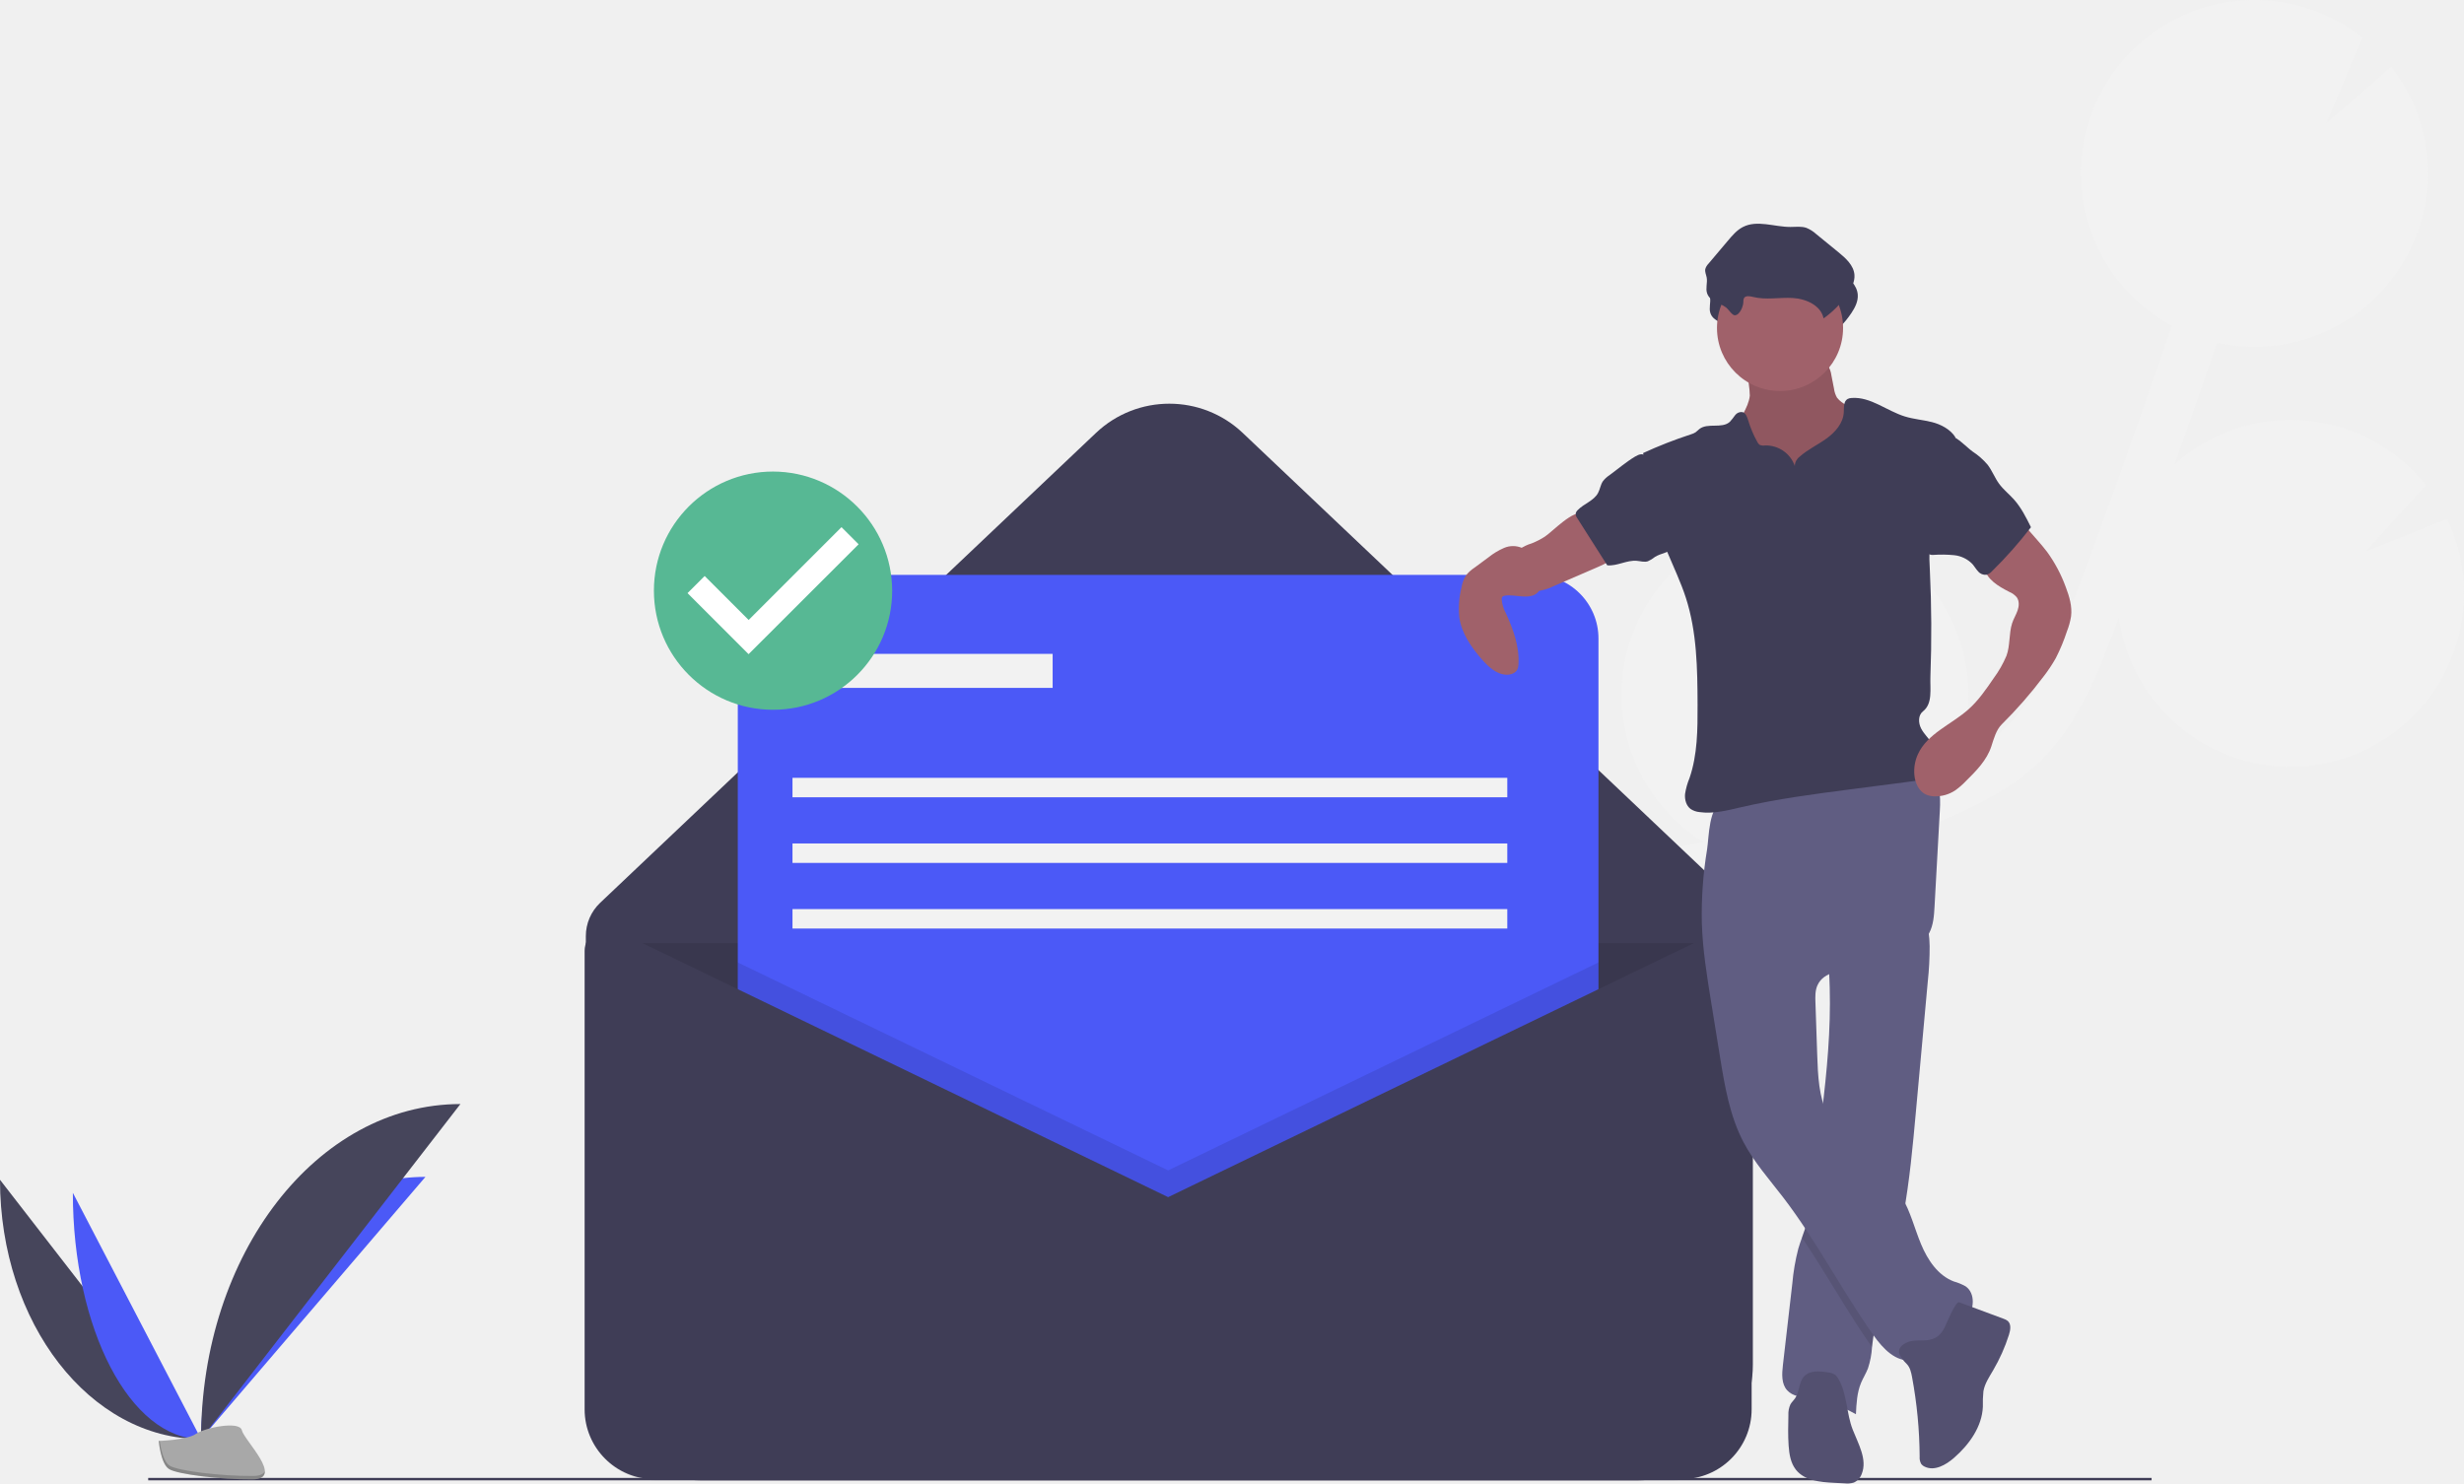
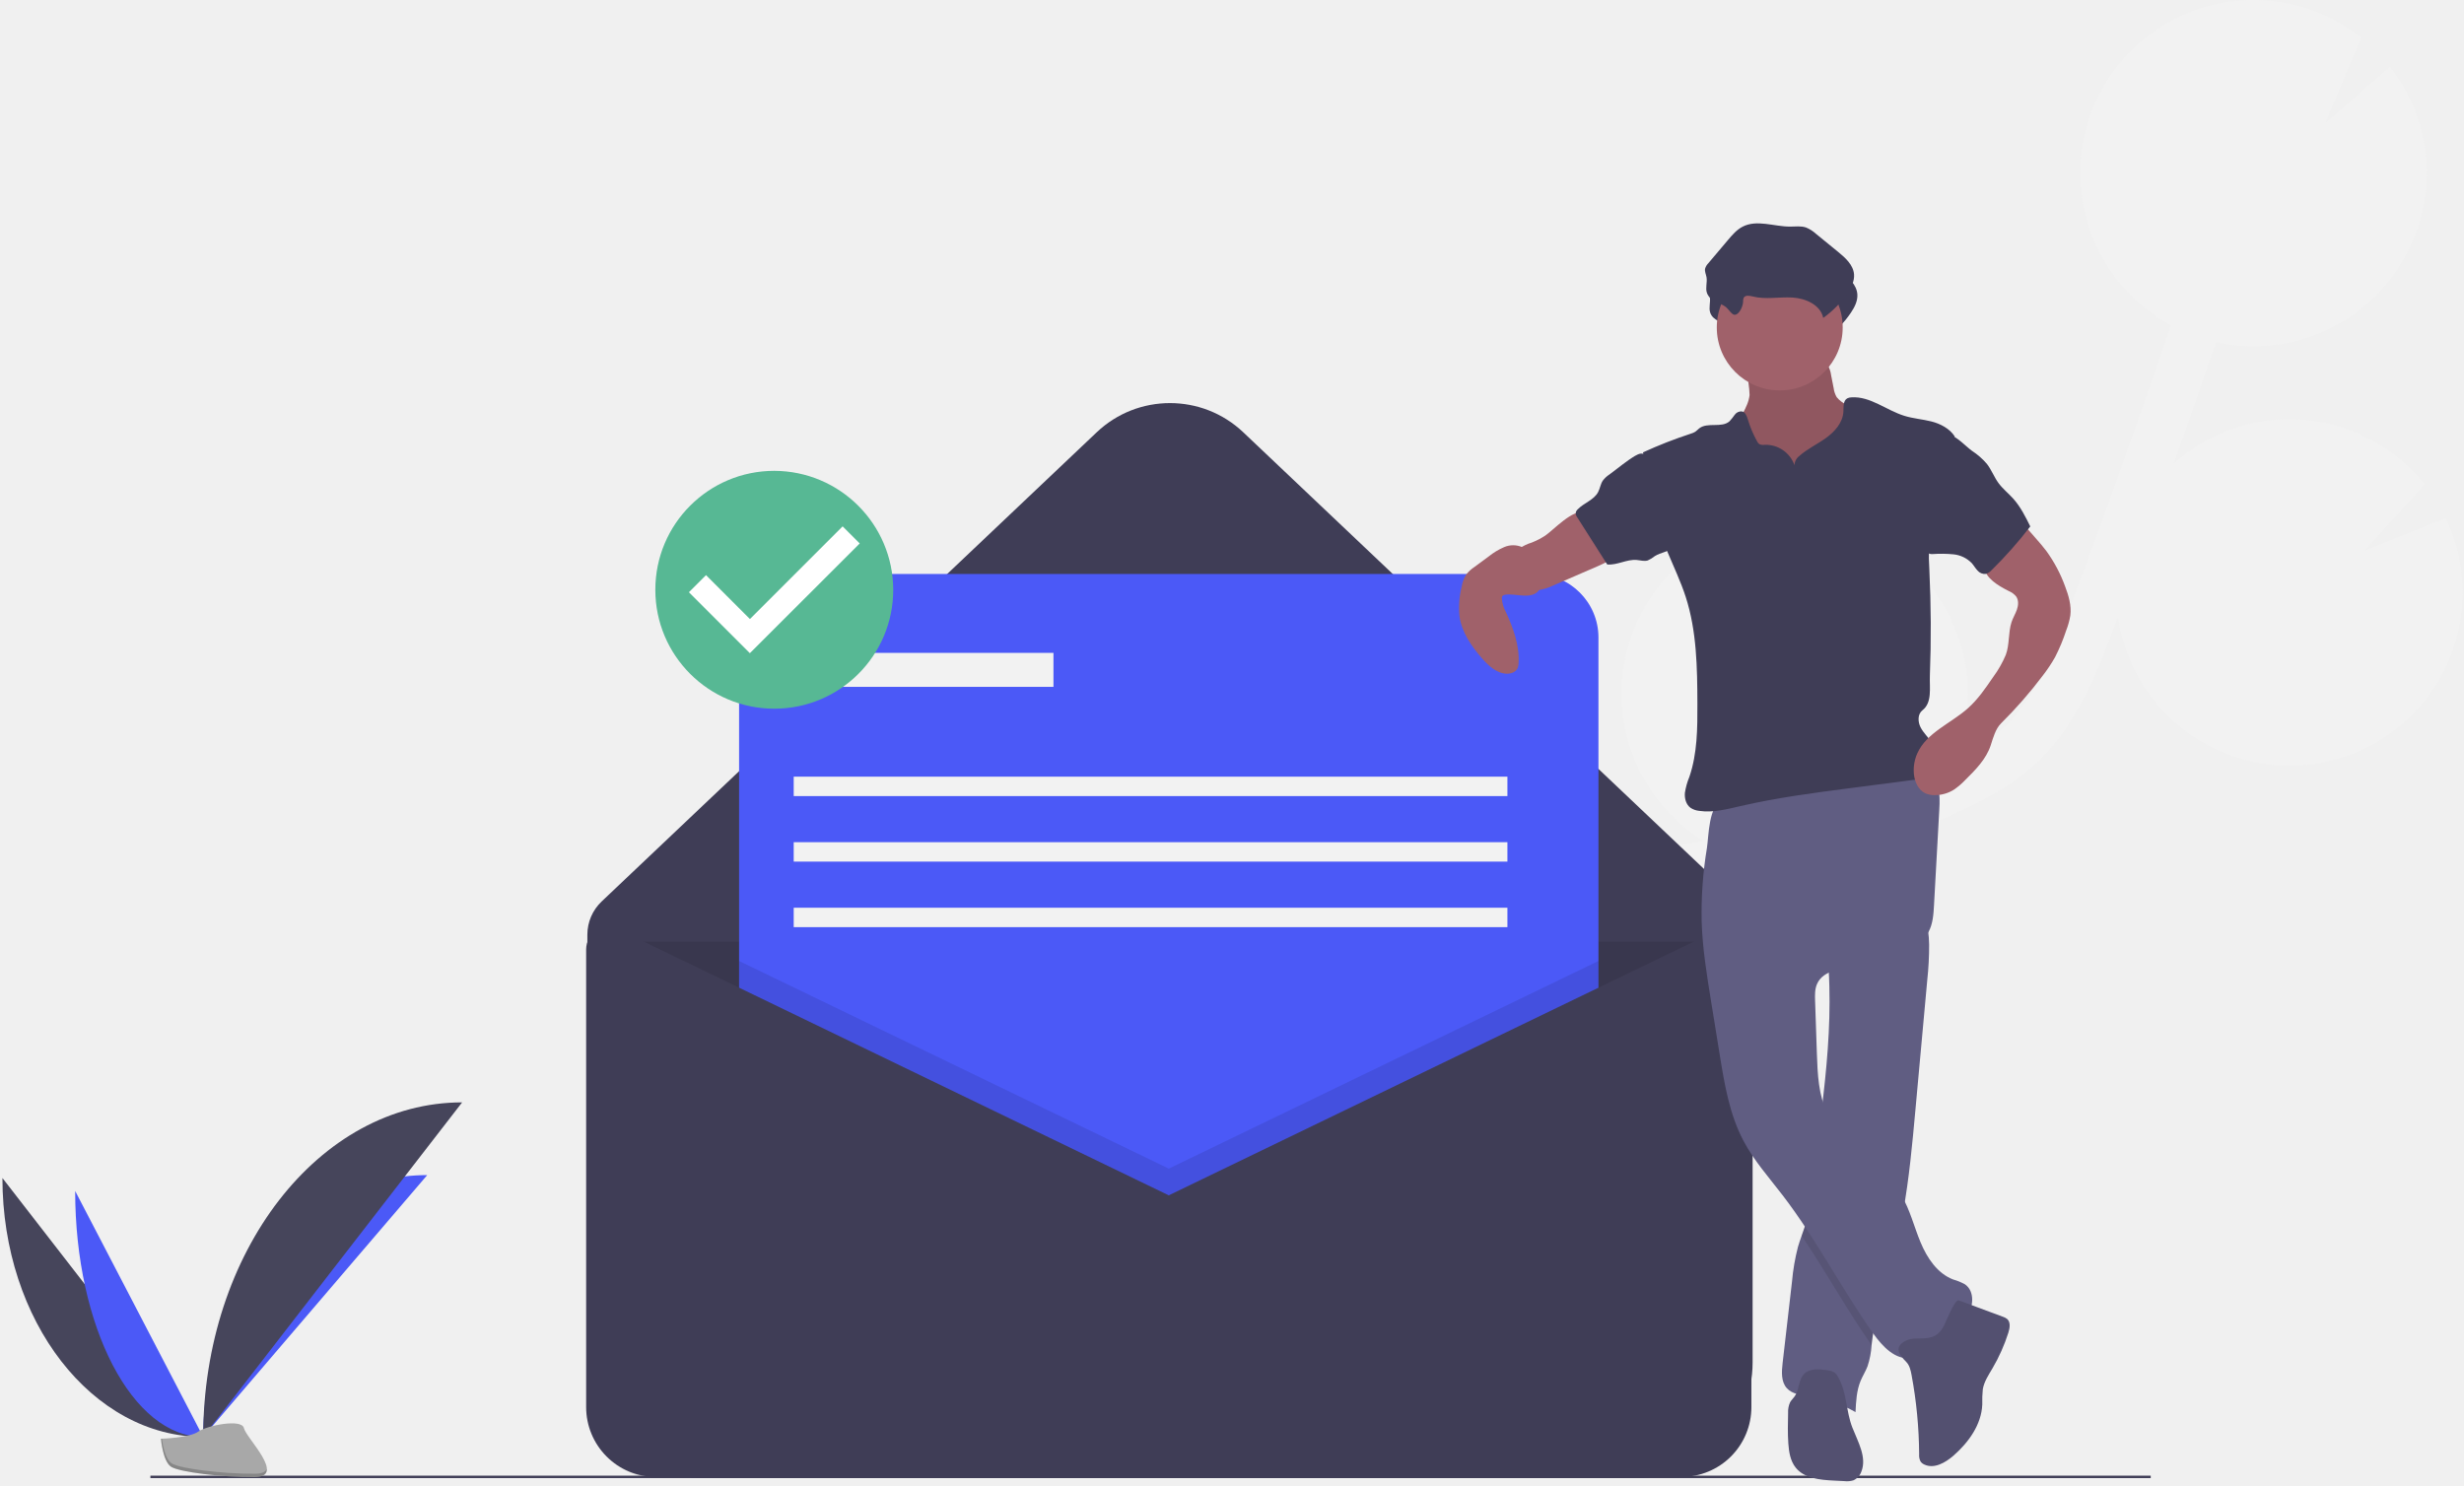
- <svg xmlns="http://www.w3.org/2000/svg" id="aaafdec0-95c8-49a3-a8f8-64216c6da511" data-name="Layer 1" width="1013.449" height="610.281" viewBox="0 0 1013.449 610.281">
-   <path d="M782.744,493.253l8.69-1.502c.834-.146,1.661-.324,2.494-.475A71.336,71.336,0,0,1,839.477,359.773l-11.39,27.103,26.986-23.563a1.218,1.218,0,0,1,.184.062,71.34,71.34,0,0,1,43.588,90.991c-.451,1.285-.989,2.512-1.505,3.754,7.618-3.828,14.926-8.284,20.886-13.989,12.066-11.562,18.676-27.517,26.064-47.173,14.636-38.953,28.727-78.469,42.256-118.071a71.308,71.308,0,0,1-33.338-86.355c.725-2.059,1.565-4.042,2.455-5.99.222-.487.447-.972.679-1.452.905-1.867,1.86-3.697,2.908-5.452.171-.288.363-.557.538-.842q1.368-2.221,2.886-4.31c.377-.523.752-1.044,1.142-1.555,1.147-1.5,2.334-2.959,3.587-4.352.418-.466.862-.902,1.292-1.356q1.443-1.523,2.966-2.954c.535-.502,1.064-1.008,1.614-1.492.141-.124.272-.26.414-.383.007.009.013.019.019.028a71.29,71.29,0,0,1,91.213-2.049L1050.1,195.641l26.679-23.283a70.944,70.944,0,0,1,2.637,84.02c.025.009.05.015.075.024-.291.428-.622.82-.922,1.24q-.844,1.184-1.728,2.325c-.758.976-1.545,1.919-2.349,2.85-.607.702-1.205,1.41-1.836,2.086-.924.988-1.892,1.924-2.866,2.854-.569.543-1.113,1.113-1.698,1.636q-2.3,2.055-4.76,3.899c-.575.431-1.182.811-1.769,1.223-1.151.81-2.308,1.608-3.503,2.347-.742.458-1.503.877-2.26,1.308-1.096.624-2.2,1.229-3.326,1.794-.799.4-1.603.781-2.417,1.151-1.157.527-2.328,1.016-3.512,1.482-.794.312-1.585.628-2.39.912-1.329.468-2.677.875-4.033,1.264-.685.197-1.358.422-2.049.598-2.034.519-4.092.961-6.173,1.299-.391.064-.79.088-1.183.145-1.725.251-3.459.454-5.207.577-.751.053-1.507.061-2.262.09-1.413.055-2.827.083-4.249.053-.829-.018-1.658-.06-2.49-.107q-2.077-.118-4.158-.362c-.82-.095-1.638-.189-2.459-.314-1.486-.226-2.971-.52-4.455-.843-.097-.021-.195-.034-.293-.056q-8.565,25.061-17.448,50.016a71.291,71.291,0,0,1,103.374,8.521l-24.664,27.276,33.394-13.331a71.095,71.095,0,0,1,2.854,54.309,69.978,69.978,0,0,1-9.062,17.532,71.312,71.312,0,0,1-128.853-31.287c-.627,1.676-1.234,3.373-1.863,5.048-6.519,17.341-14.63,38.922-30.918,54.525-11.041,10.576-24.625,17.285-37.657,22.958q-12.73,5.54-25.799,10.244a71.497,71.497,0,0,1-31.926,10.175c-13.747,3.819-27.668,7.007-41.718,9.468l-8.761,1.51c-7.874,1.349-15.947,2.737-23.96,4.337,1.154.342,2.309.669,3.457,1.073a71.363,71.363,0,0,1,47.639,69.428l-54.925,16.859,49.701,7.893a71.373,71.373,0,0,1-118.926,21.106q.757,2.535,1.52,5.063c1.009,3.349,2.01,6.678,2.971,9.976,13.078,44.938,7.45,80.288-15.851,99.532l-12.644-15.305c22.678-18.734,15.642-57.336,9.434-78.682-.944-3.238-1.929-6.509-2.92-9.798-8.518-28.298-18.174-60.373-5.668-89.848C684.773,510.029,739.096,500.727,782.744,493.253Z" transform="translate(-93.27537 -144.8593)" fill="#f2f2f2" />
-   <path d="M766.646,753.851H381.813a47.583,47.583,0,0,1-47.583-47.583V529.956a18.851,18.851,0,0,1,5.882-13.681L544.036,322.972a43.889,43.889,0,0,1,60.388,0L798.854,507.276a49.274,49.274,0,0,1,15.376,35.76V706.268A47.583,47.583,0,0,1,766.646,753.851Z" transform="translate(-93.27537 -144.8593)" fill="#3f3d56" />
-   <path d="M240.954,387.992h476a0,0,0,0,1,0,0V580.259a28.732,28.732,0,0,1-28.732,28.732H269.686a28.732,28.732,0,0,1-28.732-28.732V387.992a0,0,0,0,1,0,0Z" opacity="0.1" />
-   <path d="M333.73,521.351" transform="translate(-93.27537 -144.8593)" fill="none" stroke="#3f3d56" stroke-miterlimit="10" />
-   <rect x="303.454" y="236.492" width="354" height="354" rx="26.181" fill="#4b59f7" />
-   <polygon points="657.454 395.942 657.454 590.492 303.454 590.492 303.454 395.942 480.454 481.492 657.454 395.942" opacity="0.1" />
-   <path d="M573.73,637.351l-226.794-109.617a9.202,9.202,0,0,0-13.206,8.285V724.619a28.732,28.732,0,0,0,28.732,28.732H784.997a28.732,28.732,0,0,0,28.732-28.732v-185.369a11.229,11.229,0,0,0-16.115-10.11Z" transform="translate(-93.27537 -144.8593)" fill="#3f3d56" />
-   <rect x="333.954" y="268.992" width="99" height="14" fill="#f2f2f2" />
-   <rect x="325.954" y="319.992" width="294" height="8" fill="#f2f2f2" />
-   <rect x="325.954" y="346.992" width="294" height="8" fill="#f2f2f2" />
-   <rect x="325.954" y="373.992" width="294" height="8" fill="#f2f2f2" />
-   <line x1="60.954" y1="608.492" x2="884.954" y2="608.492" fill="none" stroke="#3f3d56" stroke-miterlimit="10" />
-   <path d="M93.275,630.212c0,58.96,36.989,106.67,82.699,106.67" transform="translate(-93.27537 -144.8593)" fill="#46455b" />
-   <path d="M175.975,736.883c0-59.623,41.277-107.869,92.288-107.869" transform="translate(-93.27537 -144.8593)" fill="#4b59f7" />
-   <path d="M123.239,635.557c0,56.006,23.587,101.325,52.736,101.325" transform="translate(-93.27537 -144.8593)" fill="#4b59f7" />
-   <path d="M175.975,736.883c0-76.185,47.71-137.832,106.67-137.832" transform="translate(-93.27537 -144.8593)" fill="#46455b" />
-   <path d="M158.577,737.635s11.728-.361,15.263-2.878,18.041-5.522,18.918-1.486,17.625,20.076,4.384,20.183-30.766-2.062-34.294-4.211S158.577,737.635,158.577,737.635Z" transform="translate(-93.27537 -144.8593)" fill="#a8a8a8" />
-   <path d="M197.378,752.049c-13.241.107-30.766-2.062-34.294-4.211-2.687-1.637-3.757-7.509-4.115-10.218-.248.011-.392.015-.392.015s.743,9.459,4.271,11.608,21.053,4.318,34.294,4.211c3.822-.031,5.142-1.391,5.07-3.405C201.68,751.266,200.223,752.026,197.378,752.049Z" transform="translate(-93.27537 -144.8593)" opacity="0.2" />
-   <path d="M812.988,307.63c-.601,5.355-4.685,9.668-6.198,14.839-2.278,7.784,1.661,16.136,7.048,22.198a49.159,49.159,0,0,0,34.234,16.255,14.6,14.6,0,0,0,5.66-.617,12.116,12.116,0,0,0,4.306-2.943c4.057-4.074,6.235-9.719,7.103-15.402s.531-11.474.191-17.214a9.721,9.721,0,0,0-.636-3.472,8.896,8.896,0,0,0-2.235-2.747,52.07,52.07,0,0,0-9.59-6.966,11.009,11.009,0,0,1-4.018-3.075,9.937,9.937,0,0,1-1.242-3.681l-1.059-5.399a10.609,10.609,0,0,0-1.556-4.376c-1.872-2.525-5.452-2.868-8.592-2.992L824.899,291.586c-3.579-.14-8.294-1.167-11.788-.464-3.262.656-2.179,3.663-1.586,6.4A46.267,46.267,0,0,1,812.988,307.63Z" transform="translate(-93.27537 -144.8593)" fill="#a0616a" />
-   <path d="M812.988,307.63c-.601,5.355-4.685,9.668-6.198,14.839-2.278,7.784,1.661,16.136,7.048,22.198a49.159,49.159,0,0,0,34.234,16.255,14.6,14.6,0,0,0,5.66-.617,12.116,12.116,0,0,0,4.306-2.943c4.057-4.074,6.235-9.719,7.103-15.402s.531-11.474.191-17.214a9.721,9.721,0,0,0-.636-3.472,8.896,8.896,0,0,0-2.235-2.747,52.07,52.07,0,0,0-9.59-6.966,11.009,11.009,0,0,1-4.018-3.075,9.937,9.937,0,0,1-1.242-3.681l-1.059-5.399a10.609,10.609,0,0,0-1.556-4.376c-1.872-2.525-5.452-2.868-8.592-2.992L824.899,291.586c-3.579-.14-8.294-1.167-11.788-.464-3.262.656-2.179,3.663-1.586,6.4A46.267,46.267,0,0,1,812.988,307.63Z" transform="translate(-93.27537 -144.8593)" opacity="0.1" />
-   <path d="M886.177,548.641q-2.445,26.808-4.89,53.608c-1.276,14.061-2.577,28.179-5.079,42.059-.864,4.783-1.877,9.541-3.079,14.258-3.342,13.097-8.191,25.899-9.755,39.325-.049.387-.091.782-.132,1.177a34.189,34.189,0,0,1-1.671,8.726c-.782,2.05-1.984,3.919-2.832,5.944-1.688,4.05-1.91,8.529-2.116,12.916a55.682,55.682,0,0,0-19.173-6.553c-3.252-.486-6.874-.831-9.088-3.26-2.453-2.684-2.182-6.792-1.77-10.397q1.939-16.794,3.869-33.571a87.495,87.495,0,0,1,2.445-14.258c.445-1.556.98-3.087,1.523-4.618.749-2.107,1.506-4.215,2.074-6.38a76.832,76.832,0,0,0,1.712-10.628c1.325-11.262,2.922-22.499,4.322-33.752l.074-.593c2.099-17.057,3.696-34.197,3.235-51.377-.066-2.544-.173-5.088-.338-7.639-.23-3.696-.568-5.656,2.494-7.969,3.383-2.552,7.837-4.338,11.706-6.01,2.083-.906,25.018-9.047,25.553-7.261a44.688,44.688,0,0,1,1.679,11.706A130.253,130.253,0,0,1,886.177,548.641Z" transform="translate(-93.27537 -144.8593)" fill="#605d82" />
-   <path d="M876.207,644.308c-.864,4.783-1.877,9.541-3.079,14.258-3.342,13.097-8.191,25.899-9.755,39.325-.049.387-.091.782-.132,1.177-10.224-14.604-18.835-30.311-28.813-45.072.749-2.107,1.506-4.215,2.074-6.38a76.832,76.832,0,0,0,1.712-10.628c1.325-11.262,2.922-22.499,4.322-33.752l.074-.593a34.964,34.964,0,0,0,2.494,6.923c6.701,13.616,22.622,20.498,30.41,33.53Q875.874,643.703,876.207,644.308Z" transform="translate(-93.27537 -144.8593)" opacity="0.1" />
-   <path d="M793.242,524.578c.338,10.921,2.086,21.743,3.83,32.529l3.599,22.254c1.97,12.18,4.021,24.607,9.785,35.516,4.312,8.16,10.524,15.124,16.143,22.445,13.815,17.998,24.194,38.387,37.294,56.913,3.808,5.385,9.25,11.208,15.749,10.084,4.265-.738,7.363-4.289,10.715-7.027,3.953-3.228,8.716-5.59,11.826-9.636s3.719-10.771-.494-13.65a22.228,22.228,0,0,0-4.822-1.973c-6.532-2.484-10.759-8.862-13.449-15.312s-4.32-13.384-7.904-19.383c-7.787-13.032-23.71-19.913-30.413-33.534-3.754-7.629-4.112-16.422-4.399-24.92l-.732-21.662c-.08-2.369-.143-4.833.82-6.998,2.564-5.766,10.305-6.303,16.573-7.034a56.692,56.692,0,0,0,20.31-6.408c3.61-1.95,7.137-4.435,9.069-8.055,1.762-3.303,2.005-7.176,2.212-10.914l2.17-39.258c.187-3.378.357-6.87-.833-10.036-2.989-7.95-13.029-10.548-21.514-10.169-15.79.706-30.367,7.498-45.255,12.085a115.055,115.055,0,0,1-11.217,2.926c-3.341.671-7.385.392-10.572,1.467-5.667,1.911-5.523,14.304-6.327,19.445A163.693,163.693,0,0,0,793.242,524.578Z" transform="translate(-93.27537 -144.8593)" fill="#605d82" />
-   <path d="M877.499,705.964c1.392,1.404,1.847,3.461,2.21,5.405a184.599,184.599,0,0,1,3.126,32.692,5.338,5.338,0,0,0,.588,2.962,3.721,3.721,0,0,0,1.538,1.236c4.024,1.918,8.695-.755,12.048-3.692,6.216-5.445,11.476-12.754,11.829-21.011a48.779,48.779,0,0,1,.223-6.372c.546-3.108,2.361-5.817,3.96-8.537a72.053,72.053,0,0,0,6.545-14.672c.611-1.923,1.018-4.345-.489-5.687a5.482,5.482,0,0,0-1.792-.931L899.109,680.606c-1.575-.585-5.495,9.484-6.117,10.585-1.522,2.693-3.035,4.221-6.088,4.843-3.117.634-6.827-.276-9.735,1.279C872.249,699.944,874.714,703.155,877.499,705.964Z" transform="translate(-93.27537 -144.8593)" fill="#535070" />
-   <path d="M849.449,712.178a5.574,5.574,0,0,0-1.384-1.754,6.259,6.259,0,0,0-2.791-.948c-3.461-.588-7.563-.975-9.951,1.598-2.239,2.412-1.854,6.34-3.727,9.047-.593.857-1.396,1.563-1.91,2.469a9.31,9.31,0,0,0-.838,4.429c-.097,4.195-.193,8.398.097,12.584.243,3.508.834,7.184,3.028,9.932,3.521,4.411,9.872,5.045,15.508,5.332l4.565.232a8.912,8.912,0,0,0,3.741-.343,6.159,6.159,0,0,0,3.227-3.551c2.376-5.906-1.387-12.27-3.705-18.2C852.646,726.189,853.125,718.621,849.449,712.178Z" transform="translate(-93.27537 -144.8593)" fill="#535070" />
-   <path d="M811.666,277.459a3.773,3.773,0,0,1,.257-1.76c.669-1.182,2.415-.861,3.732-.528,5.297,1.335,10.878.127,16.331.439s11.597,3.038,12.693,8.39a39.824,39.824,0,0,0,10.069-10.345c1.514-2.265,2.833-4.859,2.627-7.576-.297-3.918-3.584-6.848-6.628-9.333l-9.073-7.407a13.673,13.673,0,0,0-4.062-2.583c-2.095-.716-4.38-.375-6.594-.373-6.605.004-13.647-3.002-19.521.018-2.454,1.261-4.301,3.423-6.081,5.53l-8.098,9.586a5.121,5.121,0,0,0-1.294,2.195c-.23,1.17.37,2.325.58,3.499.383,2.141-.54,4.427.169,6.484,1.177,3.414,5.323,3.897,7.857,5.855.945.729,2.425,3.202,3.55,3.172C810.209,282.665,811.613,279.037,811.666,277.459Z" transform="translate(-93.27537 -144.8593)" fill="#3f3d56" />
-   <circle cx="732.131" cy="134.925" r="25.932" fill="#a0616a" />
-   <path d="M831.48,336.536a12.562,12.562,0,0,0-12.229-8.416,3.729,3.729,0,0,1-2.256-.285,3.109,3.109,0,0,1-.927-1.159,45.299,45.299,0,0,1-3.781-8.939c-.414-1.373-.979-2.991-2.368-3.348a3.199,3.199,0,0,0-3.018,1.313,26.59,26.59,0,0,1-2.157,2.711c-3.261,2.916-9.043.258-12.504,2.934-.565.437-1.032.997-1.626,1.394a7.594,7.594,0,0,1-1.904.816,182.621,182.621,0,0,0-19.626,7.687c2.303,13.867,4.662,27.975,10.059,40.955,2.568,6.177,5.479,12.226,7.536,18.591,4.557,14.104,4.759,29.194,4.81,44.015.035,10.144-.015,20.505-3.297,30.103a28.412,28.412,0,0,0-1.853,6.613c-.198,2.287.468,4.809,2.321,6.164a7.938,7.938,0,0,0,3.581,1.258c5.687.834,11.42-.679,17.019-1.976,15.008-3.476,30.315-5.465,45.592-7.448l25.6-3.324a14.862,14.862,0,0,0,5.296-1.369c4.684-2.565,5.129-9.611,2.22-14.09-1.395-2.147-3.362-3.909-4.534-6.185s-1.272-5.46.746-7.037c4.103-3.207,2.879-9.158,3.075-14.362q.821-21.829-.222-43.674a86.962,86.962,0,0,1-.145-9.058,80.214,80.214,0,0,1,2.823-15.115l7.779-30.628c-2.032-3.211-5.923-5.248-9.609-6.173s-7.525-1.197-11.154-2.322c-7.436-2.304-14.057-8.152-21.823-7.607a3.962,3.962,0,0,0-1.691.413c-1.752.992-1.474,3.516-1.586,5.526-.248,4.447-3.518,8.163-7.13,10.769s-7.737,4.506-11.054,7.478A4.933,4.933,0,0,0,831.48,336.536Z" transform="translate(-93.27537 -144.8593)" fill="#3f3d56" />
-   <path d="M728.73,365.587a30.615,30.615,0,0,1-5.454,2.807,17.93,17.93,0,0,0-5.225,2.536,8.188,8.188,0,0,0-1.817,2.245,9.983,9.983,0,0,0,9.206,14.874,20.039,20.039,0,0,0,6.807-2.03L750.537,378.093c3.096-1.341,6.44-2.914,7.903-5.954a1.383,1.383,0,0,0,.178-.945,1.562,1.562,0,0,0-.751-.79,40.867,40.867,0,0,1-10.65-10.042c-.75-1.019-1.669-3.424-2.729-4.035C740.616,354.098,731.829,363.576,728.73,365.587Z" transform="translate(-93.27537 -144.8593)" fill="#a0616a" />
-   <path d="M924.258,359.084l6.743,7.703c1.448,1.654,2.897,3.309,4.216,5.067a59.141,59.141,0,0,1,7.723,14.549c1.466,3.846,2.682,7.943,2.17,12.027a29.422,29.422,0,0,1-1.687,6.117,76.142,76.142,0,0,1-4.582,11.036,62.866,62.866,0,0,1-5.156,7.727,180.44,180.44,0,0,1-17.094,19.552c-2.305,2.282-3.272,5.972-4.276,9.057-1.851,5.69-6.255,10.121-10.514,14.323a29.237,29.237,0,0,1-4.515,3.885,14.705,14.705,0,0,1-8.216,2.34,9.018,9.018,0,0,1-3.701-.766c-2.915-1.384-4.396-4.754-4.7-7.967a16.946,16.946,0,0,1,1.418-8.521c3.869-8.572,13.806-12.286,20.83-18.54,4.119-3.667,7.268-8.274,10.374-12.831a44.348,44.348,0,0,0,5.247-9.197c1.569-4.185.958-9.14,2.328-13.394.579-1.798,1.609-3.422,2.232-5.206s.78-3.901-.31-5.445a7.913,7.913,0,0,0-3.053-2.235c-4.487-2.277-9.512-5.208-10.371-10.166a10.891,10.891,0,0,1,2.009-7.764,32.35,32.35,0,0,1,5.658-5.93C918.995,362.771,922.295,360.819,924.258,359.084Z" transform="translate(-93.27537 -144.8593)" fill="#a0616a" />
-   <path d="M724.401,376.34c-1.191-2.405-2.679-4.859-5.082-6.055a9.364,9.364,0,0,0-7.387-.031,27.774,27.774,0,0,0-6.483,3.92l-5.812,4.285a14.307,14.307,0,0,0-3.451,3.185,13.445,13.445,0,0,0-1.797,4.931,35.246,35.246,0,0,0-.914,12.197c.922,6.554,4.874,12.276,9.223,17.266,2.718,3.118,6.073,6.264,10.207,6.397,1.784.057,3.769-.646,4.511-2.27a5.661,5.661,0,0,0,.403-2.022c.447-7.311-2.169-14.452-5.218-21.111a13.536,13.536,0,0,1-1.683-5.673,1.556,1.556,0,0,1,.248-.95,1.605,1.605,0,0,1,.992-.484c4.174-.826,11.364,2.417,14.292-2.218C728.351,384.7,725.75,379.065,724.401,376.34Z" transform="translate(-93.27537 -144.8593)" fill="#a0616a" />
-   <path d="M810.306,269.3a3.773,3.773,0,0,1,.257-1.76c.669-1.182,2.415-.861,3.732-.528,5.297,1.335,10.878.127,16.331.439s11.597,3.038,12.693,8.39a39.824,39.824,0,0,0,10.069-10.345c1.514-2.265,2.833-4.859,2.627-7.576-.297-3.918-3.584-6.848-6.628-9.333l-9.073-7.407a13.672,13.672,0,0,0-4.062-2.583c-2.095-.716-4.38-.375-6.594-.373-6.605.004-13.647-3.002-19.521.018-2.454,1.261-4.301,3.423-6.081,5.53l-8.098,9.586a5.121,5.121,0,0,0-1.294,2.195c-.23,1.17.37,2.325.58,3.499.383,2.141-.54,4.427.169,6.484,1.177,3.414,5.323,3.897,7.857,5.855.945.729,2.425,3.202,3.55,3.172C808.849,274.505,810.253,270.877,810.306,269.3Z" transform="translate(-93.27537 -144.8593)" fill="#3f3d56" />
-   <path d="M755.229,340.364a10.541,10.541,0,0,0-2.714,2.527c-.951,1.437-1.144,3.252-1.961,4.77-1.748,3.248-5.835,4.403-8.385,7.067a2.64,2.64,0,0,0-.806,1.382,3.08,3.08,0,0,0,.685,1.99l12.297,19.332c4.094.36,8.022-2.205,12.118-1.864,1.529.127,3.094.655,4.561.203a13.079,13.079,0,0,0,2.927-1.79c2.444-1.545,5.698-1.725,7.748-3.764,1.968-1.956,2.219-5.017,2.195-7.792a31.321,31.321,0,0,0-.731-7.168c-1.81-7.42-7.485-13.114-11.043-19.687-1.732-3.2-2.674-5.073-6.34-2.876C762.095,334.903,758.697,337.828,755.229,340.364Z" transform="translate(-93.27537 -144.8593)" fill="#3f3d56" />
-   <path d="M904.571,330.588a28.769,28.769,0,0,1,6.186,5.419c1.873,2.415,2.934,5.372,4.734,7.843,1.744,2.395,4.119,4.25,6.097,6.455,3,3.345,5.033,7.425,7.028,11.451a171.065,171.065,0,0,1-15.906,17.977,5.13,5.13,0,0,1-2.415,1.588,3.896,3.896,0,0,1-3.414-1.392c-.886-.929-1.513-2.075-2.36-3.039a12.162,12.162,0,0,0-7.518-3.636,51.632,51.632,0,0,0-8.518-.117,3.367,3.367,0,0,1-1.819-.306,3.056,3.056,0,0,1-.993-1.139c-3.329-5.665-2.258-12.778-1.084-19.243l2.695-14.835a33.297,33.297,0,0,1,2.243-8.245c1.021-2.182,3.304-5.881,6.111-5.228C898.468,324.798,902.19,328.876,904.571,330.588Z" transform="translate(-93.27537 -144.8593)" fill="#3f3d56" />
-   <ellipse cx="317.954" cy="242.066" rx="41" ry="41.075" fill="#fff" />
-   <path d="M411.23,338.851a49,49,0,1,0,49,49A49.144,49.144,0,0,0,411.23,338.851Zm-10.059,75.125-25.113-25.113,7.044-7.044L401.194,399.912l38.187-38.187,7.044,7.044-45.254,45.207Z" transform="translate(-93.27537 -144.8593)" fill="#57b894" />
+ <svg xmlns="http://www.w3.org/2000/svg" width="1015px" height="612px" viewBox="0 0 1015 612" version="1.1">
+   <g id="Page-1" stroke="none" stroke-width="1" fill="none" fill-rule="evenodd">
+     <g id="undraw_message_sent_1030">
+       <path d="M690.469,348.394 L699.159,346.891 C699.993,346.745 700.82,346.567 701.653,346.416 C673.323,328.831 660.954,293.967 671.868,262.46 C682.781,230.952 714.064,211.208 747.202,214.913 L735.812,242.017 L762.797,218.454 C762.86,218.469 762.922,218.49 762.981,218.515 C780.828,224.801 795.447,237.919 803.621,254.983 C811.796,272.047 812.856,291.66 806.57,309.506 C806.118,310.791 805.581,312.018 805.065,313.26 C812.683,309.432 819.992,304.976 825.951,299.271 C838.017,287.709 844.628,271.754 852.015,252.097 C866.651,213.145 880.743,173.628 894.272,134.026 C863.447,117.345 849.314,80.737 860.933,47.671 C861.658,45.611 862.498,43.628 863.388,41.681 C863.61,41.193 863.835,40.709 864.067,40.228 C864.972,38.361 865.927,36.532 866.975,34.776 C867.146,34.488 867.338,34.219 867.513,33.934 C868.425,32.454 869.387,31.017 870.399,29.625 C870.776,29.102 871.152,28.58 871.542,28.07 C872.688,26.57 873.876,25.111 875.128,23.718 C875.547,23.252 875.991,22.816 876.42,22.362 C877.382,21.347 878.371,20.363 879.386,19.409 C879.921,18.907 880.45,18.401 880.999,17.916 C881.14,17.792 881.272,17.657 881.414,17.533 C881.421,17.542 881.426,17.552 881.433,17.561 C907.363,-5.035 945.728,-5.897 972.646,15.512 L957.825,50.782 L984.503,27.499 C1003.667,51.914 1004.735,85.951 987.14,111.519 C987.165,111.528 987.19,111.535 987.215,111.543 C986.924,111.971 986.593,112.363 986.293,112.784 C985.731,113.573 985.155,114.348 984.565,115.109 C983.807,116.085 983.02,117.028 982.217,117.959 C981.61,118.661 981.012,119.369 980.38,120.045 C979.457,121.033 978.489,121.969 977.515,122.899 C976.946,123.442 976.402,124.012 975.817,124.535 C974.283,125.905 972.697,127.205 971.057,128.434 C970.482,128.865 969.876,129.245 969.289,129.658 C968.137,130.467 966.98,131.265 965.785,132.004 C965.044,132.462 964.282,132.881 963.525,133.312 C962.429,133.936 961.326,134.541 960.199,135.106 C959.4,135.507 958.596,135.887 957.782,136.257 C956.626,136.784 955.454,137.273 954.27,137.739 C953.476,138.051 952.686,138.367 951.88,138.651 C950.551,139.119 949.203,139.525 947.847,139.914 C947.162,140.111 946.489,140.336 945.798,140.512 C943.764,141.031 941.707,141.473 939.625,141.811 C939.234,141.875 938.835,141.899 938.443,141.956 C936.717,142.207 934.983,142.41 933.235,142.534 C932.484,142.587 931.728,142.594 930.973,142.624 C929.56,142.679 928.146,142.707 926.724,142.676 C925.894,142.659 925.066,142.616 924.234,142.569 C922.849,142.491 921.463,142.37 920.076,142.207 C919.256,142.112 918.438,142.018 917.617,141.894 C916.131,141.668 914.647,141.373 913.162,141.05 C913.064,141.029 912.967,141.016 912.869,140.995 C907.159,157.702 901.343,174.374 895.421,191.011 C910.018,177.884 929.382,171.358 948.947,172.971 C968.511,174.584 986.545,184.193 998.795,199.532 L974.131,226.808 L1007.525,213.477 C1015.637,230.487 1016.663,250.021 1010.38,267.786 C1008.202,274.029 1005.151,279.932 1001.318,285.319 C984.435,309.199 954.682,320.351 926.262,313.45 C897.842,306.549 876.516,282.995 872.465,254.032 C871.837,255.708 871.231,257.405 870.602,259.08 C864.083,276.421 855.972,298.002 839.684,313.605 C828.643,324.181 815.059,330.89 802.027,336.563 C793.54,340.256 784.941,343.671 776.228,346.807 C766.542,352.68 755.599,356.167 744.302,356.982 C730.554,360.801 716.634,363.988 702.583,366.45 L693.822,367.96 C685.948,369.309 677.875,370.697 669.862,372.297 C671.016,372.64 672.171,372.966 673.319,373.37 C702.614,383.681 721.878,411.755 720.958,442.799 L666.033,459.657 L715.734,467.55 C706.492,490.262 686.239,506.64 662.096,510.925 C637.953,515.209 613.301,506.801 596.808,488.656 C597.313,490.346 597.819,492.034 598.328,493.719 C599.337,497.067 600.338,500.397 601.299,503.695 C614.377,548.633 608.749,583.982 585.448,603.227 L572.804,587.922 C595.482,569.188 588.446,530.586 582.238,509.24 C581.294,506.001 580.309,502.73 579.318,499.441 C570.8,471.144 561.143,439.068 573.65,409.594 C592.498,365.169 646.82,355.868 690.469,348.394 L690.469,348.394 Z" id="Path" fill="#F2F2F2" fill-rule="nonzero" />
+       <path d="M674.371,608.992 L289.537,608.992 C263.258,608.992 241.954,587.688 241.954,561.408 L241.954,385.097 C241.954,379.922 244.081,374.975 247.837,371.416 L451.76,178.113 C468.691,162.064 495.218,162.064 512.148,178.113 L706.579,362.417 C716.395,371.721 721.954,384.652 721.954,398.177 L721.954,561.408 C721.954,574.028 716.941,586.131 708.017,595.055 C699.094,603.978 686.991,608.992 674.371,608.992 L674.371,608.992 Z" id="Path" fill="#3F3D56" fill-rule="nonzero" />
+       <path d="M241.954,387.992 L717.954,387.992 L717.954,580.259 C717.954,596.128 705.09,608.992 689.222,608.992 L270.686,608.992 C254.818,608.992 241.954,596.128 241.954,580.259 L241.954,387.992 Z" id="Path" fill="#000000" fill-rule="nonzero" opacity="0.1" />
+       <rect id="Rectangle" fill="#4B59F7" fill-rule="nonzero" x="304.454" y="236.492" width="354" height="354" rx="26.181" />
+       <polygon id="Path" fill="#000000" fill-rule="nonzero" opacity="0.1" points="658.454 395.942 658.454 590.492 304.454 590.492 304.454 395.942 481.454 481.492" />
+       <path d="M481.454,492.492 L254.66,382.875 C251.809,381.496 248.449,381.681 245.766,383.365 C243.083,385.048 241.454,387.992 241.454,391.159 L241.454,579.759 C241.454,587.38 244.481,594.688 249.87,600.076 C255.258,605.464 262.566,608.492 270.186,608.492 L692.722,608.492 C700.342,608.492 707.65,605.464 713.039,600.076 C718.427,594.688 721.454,587.38 721.454,579.759 L721.454,394.39 C721.454,390.525 719.467,386.932 716.193,384.878 C712.919,382.825 708.819,382.599 705.339,384.281 L481.454,492.492 Z" id="Path" fill="#3F3D56" fill-rule="nonzero" />
+       <polygon id="Path" fill="#F2F2F2" fill-rule="nonzero" points="334.954 268.992 433.954 268.992 433.954 282.992 334.954 282.992" />
+       <polygon id="Path" fill="#F2F2F2" fill-rule="nonzero" points="326.954 319.992 620.954 319.992 620.954 327.992 326.954 327.992" />
+       <polygon id="Path" fill="#F2F2F2" fill-rule="nonzero" points="326.954 346.992 620.954 346.992 620.954 354.992 326.954 354.992" />
+       <polygon id="Path" fill="#F2F2F2" fill-rule="nonzero" points="326.954 373.992 620.954 373.992 620.954 381.992 326.954 381.992" />
+       <line x1="61.954" y1="608.492" x2="885.954" y2="608.492" id="Path" stroke="#3F3D56" />
+       <g id="Group" transform="translate(0.72463, 100.1407)" fill-rule="nonzero">
+         <path d="M0.275,385.212 C0.275,444.173 37.264,491.883 82.975,491.883" id="Path" fill="#46455B" />
+         <path d="M82.975,491.883 C82.975,432.26 124.252,384.014 175.262,384.014" id="Path" fill="#4B59F7" />
+         <path d="M30.239,390.557 C30.239,446.563 53.826,491.883 82.975,491.883" id="Path" fill="#4B59F7" />
+         <path d="M82.975,491.883 C82.975,415.698 130.685,354.05 189.645,354.05" id="Path" fill="#46455B" />
+         <path d="M65.577,492.635 C65.577,492.635 77.305,492.273 80.84,489.756 C84.374,487.24 98.88,484.234 99.757,488.271 C100.634,492.307 117.382,508.347 104.141,508.454 C90.9,508.561 73.375,506.391 69.847,504.242 C66.32,502.093 65.577,492.635 65.577,492.635 L65.577,492.635 Z" id="Path" fill="#A8A8A8" />
+         <path d="M104.378,507.049 C91.137,507.155 73.612,504.986 70.084,502.837 C67.397,501.201 66.327,495.329 65.968,492.619 C65.72,492.63 65.577,492.635 65.577,492.635 C65.577,492.635 66.32,502.093 69.848,504.242 C73.375,506.391 90.901,508.561 104.141,508.454 C107.964,508.423 109.284,507.063 109.211,505.049 C108.68,506.266 107.223,507.026 104.378,507.049 Z" id="Path" fill="#000000" opacity="0.2" />
+         <path d="M719.988,62.63 C719.387,67.984 715.303,72.298 713.79,77.469 C711.512,85.252 715.451,93.605 720.838,99.667 C729.619,109.442 741.947,115.296 755.072,115.921 C756.981,116.089 758.904,115.88 760.732,115.304 C762.364,114.648 763.834,113.643 765.038,112.362 C769.096,108.288 771.274,102.643 772.141,96.959 C773.009,91.276 772.672,85.485 772.333,79.746 C772.334,78.559 772.119,77.382 771.697,76.274 C771.143,75.217 770.383,74.283 769.462,73.526 C766.541,70.847 763.323,68.509 759.872,66.56 C758.312,65.861 756.936,64.808 755.854,63.485 C755.201,62.352 754.779,61.101 754.612,59.804 L753.552,54.405 C753.363,52.849 752.832,51.354 751.996,50.028 C750.125,47.504 746.545,47.16 743.404,47.037 L731.899,46.586 C728.32,46.445 723.605,45.419 720.111,46.122 C716.849,46.778 717.932,49.784 718.525,52.522 C719.384,55.827 719.875,59.217 719.988,62.63 L719.988,62.63 Z" id="Path" fill="#A0616A" />
+         <path d="M719.988,62.63 C719.387,67.984 715.303,72.298 713.79,77.469 C711.512,85.252 715.451,93.605 720.838,99.667 C729.619,109.442 741.947,115.296 755.072,115.921 C756.981,116.089 758.904,115.88 760.732,115.304 C762.364,114.648 763.834,113.643 765.038,112.362 C769.096,108.288 771.274,102.643 772.141,96.959 C773.009,91.276 772.672,85.485 772.333,79.746 C772.334,78.559 772.119,77.382 771.697,76.274 C771.143,75.217 770.383,74.283 769.462,73.526 C766.541,70.847 763.323,68.509 759.872,66.56 C758.312,65.861 756.936,64.808 755.854,63.485 C755.201,62.352 754.779,61.101 754.612,59.804 L753.552,54.405 C753.363,52.849 752.832,51.354 751.996,50.028 C750.125,47.504 746.545,47.16 743.404,47.037 L731.899,46.586 C728.32,46.445 723.605,45.419 720.111,46.122 C716.849,46.778 717.932,49.784 718.525,52.522 C719.384,55.827 719.875,59.217 719.988,62.63 L719.988,62.63 Z" id="Path" fill="#000000" opacity="0.1" />
+         <path d="M793.177,303.641 C791.547,321.513 789.917,339.382 788.287,357.249 C787.011,371.31 785.71,385.428 783.207,399.308 C782.343,404.09 781.33,408.849 780.128,413.566 C776.786,426.663 771.937,439.464 770.373,452.891 C770.324,453.278 770.283,453.673 770.242,454.068 C770.066,457.037 769.505,459.971 768.57,462.795 C767.788,464.844 766.586,466.713 765.738,468.738 C764.051,472.789 763.829,477.267 763.623,481.655 C757.686,478.316 751.188,476.095 744.45,475.102 C741.198,474.616 737.576,474.27 735.362,471.842 C732.908,469.158 733.18,465.05 733.592,461.444 C734.884,450.249 736.174,439.058 737.461,427.873 C737.881,423.061 738.699,418.292 739.906,413.615 C740.35,412.059 740.885,410.528 741.429,408.997 C742.178,406.889 742.935,404.782 743.503,402.617 C744.322,399.119 744.894,395.567 745.215,391.989 C746.541,380.727 748.138,369.49 749.537,358.237 L749.612,357.644 C751.711,340.587 753.308,323.447 752.847,306.267 C752.781,303.723 752.674,301.179 752.509,298.627 C752.279,294.931 751.941,292.972 755.004,290.659 C758.387,288.106 762.841,286.32 766.71,284.649 C768.793,283.743 791.728,275.602 792.263,277.388 C793.339,281.199 793.903,285.135 793.942,289.094 C793.958,293.954 793.703,298.81 793.177,303.641 L793.177,303.641 Z" id="Path" fill="#605D82" />
+         <path d="M783.207,399.308 C782.343,404.09 781.33,408.849 780.128,413.566 C776.786,426.663 771.937,439.464 770.373,452.891 C770.324,453.278 770.283,453.673 770.242,454.068 C760.017,439.464 751.406,423.757 741.429,408.997 C742.178,406.889 742.935,404.782 743.503,402.617 C744.322,399.119 744.894,395.567 745.216,391.989 C746.541,380.727 748.138,369.49 749.537,358.237 L749.612,357.644 C750.197,360.033 751.033,362.354 752.106,364.567 C758.807,378.184 774.728,385.066 782.516,398.097 C782.755,398.501 782.985,398.904 783.207,399.308 Z" id="Path" fill="#000000" opacity="0.1" />
+         <path d="M700.242,279.578 C700.58,290.499 702.328,301.321 704.073,312.107 L707.672,334.361 C709.642,346.54 711.693,358.968 717.457,369.877 C721.769,378.037 727.981,385 733.6,392.322 C747.416,410.32 757.794,430.709 770.894,449.234 C774.702,454.619 780.145,460.442 786.643,459.318 C790.908,458.58 794.006,455.029 797.358,452.291 C801.311,449.063 806.075,446.702 809.185,442.656 C812.294,438.61 812.904,431.885 808.69,429.005 C807.166,428.161 805.547,427.499 803.868,427.032 C797.337,424.548 793.109,418.17 790.419,411.721 C787.729,405.271 786.099,398.336 782.515,392.338 C774.728,379.306 758.805,372.424 752.102,358.803 C748.348,351.175 747.99,342.382 747.703,333.884 L746.972,312.222 C746.892,309.853 746.829,307.389 747.792,305.223 C750.356,299.457 758.097,298.92 764.365,298.189 C771.479,297.355 778.371,295.181 784.675,291.781 C788.285,289.832 791.812,287.346 793.744,283.726 C795.506,280.424 795.749,276.55 795.956,272.812 L798.126,233.555 C798.313,230.177 798.483,226.685 797.293,223.519 C794.304,215.568 784.264,212.97 775.779,213.349 C759.989,214.055 745.412,220.848 730.524,225.435 C726.837,226.598 723.093,227.574 719.307,228.361 C715.965,229.031 711.922,228.753 708.735,229.827 C703.068,231.738 703.211,244.132 702.408,249.273 C700.748,259.285 700.023,269.431 700.242,279.578 L700.242,279.578 Z" id="Path" fill="#605D82" />
+         <path d="M784.499,460.964 C785.892,462.368 786.347,464.425 786.709,466.369 C788.721,477.152 789.767,488.093 789.835,499.062 C789.742,500.085 789.947,501.114 790.424,502.024 C790.816,502.567 791.347,502.994 791.962,503.26 C795.986,505.178 800.657,502.505 804.01,499.567 C810.226,494.122 815.486,486.813 815.84,478.556 C815.775,476.43 815.849,474.301 816.063,472.184 C816.609,469.076 818.424,466.367 820.023,463.647 C822.745,459.015 824.94,454.094 826.568,448.975 C827.18,447.051 827.586,444.63 826.079,443.287 C825.545,442.869 824.937,442.553 824.288,442.356 L806.109,435.606 C804.534,435.022 800.614,445.091 799.992,446.192 C798.47,448.884 796.957,450.413 793.903,451.034 C790.787,451.669 787.077,450.758 784.169,452.313 C779.249,454.944 781.714,458.155 784.499,460.964 L784.499,460.964 Z" id="Path" fill="#535070" />
+         <path d="M756.449,467.178 C756.111,466.506 755.641,465.909 755.066,465.423 C754.224,464.89 753.267,464.565 752.275,464.475 C748.814,463.888 744.712,463.501 742.323,466.073 C740.084,468.485 740.469,472.413 738.597,475.12 C738.004,475.977 737.201,476.683 736.687,477.589 C736.049,478.975 735.762,480.496 735.849,482.018 C735.753,486.213 735.656,490.416 735.946,494.602 C736.189,498.11 736.78,501.786 738.974,504.534 C742.495,508.946 748.845,509.58 754.482,509.866 L759.047,510.098 C760.305,510.251 761.58,510.134 762.789,509.755 C764.3,509.056 765.464,507.776 766.016,506.204 C768.392,500.298 764.629,493.934 762.311,488.005 C759.646,481.189 760.125,473.622 756.449,467.178 L756.449,467.178 Z" id="Path" fill="#535070" />
+         <path d="M718.666,32.459 C718.61,31.861 718.698,31.257 718.922,30.699 C719.591,29.517 721.337,29.839 722.654,30.171 C727.951,31.506 733.532,30.297 738.986,30.609 C744.439,30.921 750.582,33.648 751.679,38.999 C755.637,36.193 759.049,32.687 761.747,28.654 C763.261,26.389 764.58,23.794 764.374,21.078 C764.077,17.16 760.79,14.23 757.746,11.745 L748.673,4.338 C747.482,3.243 746.107,2.369 744.61,1.755 C742.515,1.039 740.23,1.38 738.016,1.382 C731.411,1.386 724.369,-1.62 718.495,1.4 C716.042,2.661 714.195,4.822 712.414,6.93 L704.316,16.516 C703.707,17.127 703.262,17.882 703.022,18.711 C702.792,19.881 703.392,21.036 703.602,22.21 C703.985,24.351 703.062,26.637 703.771,28.693 C704.949,32.107 709.094,32.591 711.628,34.548 C712.573,35.277 714.053,37.75 715.178,37.72 C717.209,37.665 718.613,34.037 718.666,32.459 L718.666,32.459 Z" id="Path" fill="#3F3D56" />
+       </g>
+       <circle id="Oval" fill="#A0616A" fill-rule="nonzero" cx="733.131" cy="134.925" r="25.932" />
+       <path d="M739.204,191.676 C737.399,186.505 732.45,183.099 726.975,183.261 C726.212,183.403 725.423,183.303 724.719,182.975 C724.321,182.67 724.003,182.272 723.792,181.816 C722.215,178.981 720.948,175.984 720.011,172.878 C719.598,171.505 719.032,169.887 717.643,169.53 C716.472,169.377 715.311,169.882 714.625,170.843 C713.966,171.793 713.245,172.699 712.468,173.555 C709.206,176.471 703.425,173.813 699.963,176.488 C699.398,176.925 698.931,177.485 698.337,177.883 C697.743,178.24 697.102,178.515 696.433,178.699 C689.749,180.881 683.196,183.448 676.807,186.386 C679.11,200.253 681.469,214.361 686.866,227.34 C689.435,233.517 692.346,239.566 694.403,245.932 C698.96,260.035 699.162,275.126 699.213,289.947 C699.248,300.091 699.197,310.452 695.916,320.05 C695.033,322.172 694.41,324.392 694.062,326.663 C693.864,328.95 694.53,331.472 696.383,332.827 C697.457,333.53 698.686,333.962 699.964,334.085 C705.651,334.92 711.384,333.406 716.984,332.11 C731.992,328.634 747.298,326.645 762.576,324.661 L788.175,321.337 C790.01,321.213 791.806,320.748 793.472,319.968 C798.156,317.404 798.601,310.357 795.692,305.878 C794.297,303.731 792.33,301.969 791.158,299.693 C789.986,297.417 789.886,294.233 791.903,292.656 C796.007,289.449 794.783,283.499 794.979,278.294 C795.526,263.742 795.452,249.183 794.757,234.62 C794.551,231.605 794.503,228.581 794.612,225.562 C795.067,220.444 796.012,215.383 797.435,210.447 L805.214,179.819 C803.182,176.608 799.291,174.57 795.605,173.645 C791.92,172.72 788.081,172.448 784.451,171.323 C777.015,169.019 770.394,163.171 762.628,163.716 C762.041,163.727 761.463,163.868 760.937,164.129 C759.185,165.121 759.463,167.646 759.351,169.656 C759.103,174.102 755.832,177.819 752.22,180.425 C748.609,183.031 744.483,184.931 741.166,187.902 C739.976,188.799 739.255,190.187 739.204,191.676 L739.204,191.676 Z" id="Path" fill="#3F3D56" fill-rule="nonzero" />
+       <path d="M636.455,220.728 C634.735,221.844 632.908,222.784 631.001,223.535 C629.133,224.09 627.368,224.947 625.776,226.07 C625.042,226.705 624.426,227.465 623.959,228.315 C622.171,231.486 622.25,235.378 624.165,238.473 C626.081,241.568 629.529,243.375 633.164,243.189 C635.536,242.923 637.841,242.236 639.972,241.159 L658.262,233.234 C661.357,231.892 664.701,230.32 666.164,227.28 C666.335,226.997 666.398,226.661 666.342,226.335 C666.195,225.99 665.928,225.71 665.591,225.546 C661.466,222.866 657.858,219.464 654.941,215.503 C654.191,214.484 653.273,212.079 652.212,211.468 C648.341,209.238 639.554,218.717 636.455,220.728 L636.455,220.728 Z" id="Path" fill="#A0616A" fill-rule="nonzero" />
+       <path d="M831.982,214.224 L838.726,221.927 C840.173,223.581 841.622,225.237 842.942,226.994 C846.182,231.46 848.782,236.357 850.665,241.544 C852.131,245.39 853.347,249.487 852.835,253.571 C852.495,255.664 851.93,257.715 851.149,259.687 C849.913,263.48 848.381,267.17 846.567,270.723 C845.041,273.422 843.317,276.005 841.41,278.45 C836.19,285.369 830.477,291.904 824.317,298.002 C822.011,300.284 821.045,303.974 820.041,307.059 C818.19,312.748 813.786,317.18 809.527,321.382 C808.158,322.827 806.645,324.129 805.012,325.267 C802.565,326.843 799.706,327.657 796.796,327.607 C795.522,327.616 794.261,327.355 793.095,326.841 C790.181,325.457 788.699,322.087 788.396,318.874 C788.124,315.959 788.613,313.024 789.814,310.354 C793.683,301.782 803.62,298.068 810.643,291.813 C814.762,288.146 817.911,283.54 821.017,278.983 C823.127,276.138 824.889,273.05 826.264,269.786 C827.833,265.601 827.222,260.646 828.592,256.392 C829.172,254.594 830.202,252.97 830.824,251.186 C831.447,249.403 831.604,247.285 830.514,245.742 C829.693,244.761 828.645,243.994 827.461,243.507 C822.975,241.229 817.949,238.299 817.091,233.341 C816.748,230.591 817.467,227.815 819.1,225.576 C820.727,223.368 822.628,221.375 824.758,219.647 C826.72,217.911 830.02,215.96 831.982,214.224 L831.982,214.224 Z" id="Path" fill="#A0616A" fill-rule="nonzero" />
+       <path d="M632.126,231.481 C630.935,229.075 629.447,226.621 627.044,225.426 C624.69,224.403 622.02,224.392 619.657,225.395 C617.328,226.399 615.146,227.718 613.175,229.315 L607.362,233.599 C606.045,234.463 604.879,235.54 603.912,236.784 C602.995,238.294 602.384,239.969 602.115,241.715 C601.102,245.696 600.792,249.824 601.201,253.912 C602.123,260.466 606.075,266.188 610.424,271.177 C613.142,274.295 616.498,277.441 620.632,277.574 C622.416,277.632 624.4,276.928 625.143,275.305 C625.4,274.661 625.536,273.975 625.546,273.282 C625.992,265.971 623.377,258.83 620.327,252.171 C619.355,250.428 618.78,248.49 618.645,246.498 C618.623,246.163 618.71,245.83 618.893,245.548 C619.156,245.275 619.508,245.103 619.885,245.064 C624.059,244.238 631.249,247.481 634.177,242.846 C636.075,239.841 633.475,234.206 632.126,231.481 L632.126,231.481 Z" id="Path" fill="#A0616A" fill-rule="nonzero" />
+       <path d="M718.03,124.44 C717.975,123.842 718.063,123.238 718.287,122.68 C718.956,121.498 720.702,121.82 722.019,122.152 C727.316,123.487 732.897,122.278 738.35,122.59 C743.804,122.902 749.947,125.629 751.043,130.98 C755.002,128.174 758.414,124.668 761.112,120.635 C762.626,118.37 763.945,115.775 763.739,113.059 C763.442,109.141 760.154,106.211 757.111,103.726 L748.037,96.319 C746.847,95.224 745.471,94.35 743.975,93.736 C741.88,93.02 739.595,93.361 737.381,93.363 C730.776,93.367 723.734,90.361 717.86,93.381 C715.406,94.642 713.559,96.803 711.779,98.911 L703.681,108.497 C703.071,109.108 702.626,109.863 702.387,110.692 C702.156,111.862 702.757,113.017 702.967,114.191 C703.349,116.332 702.427,118.618 703.136,120.674 C704.313,124.088 708.459,124.572 710.993,126.529 C711.937,127.258 713.418,129.731 714.543,129.701 C716.574,129.646 717.978,126.018 718.03,124.44 L718.03,124.44 Z" id="Path" fill="#3F3D56" fill-rule="nonzero" />
+       <path d="M662.954,195.505 C661.907,196.18 660.988,197.036 660.24,198.032 C659.289,199.469 659.096,201.284 658.279,202.801 C656.531,206.049 652.444,207.204 649.894,209.869 C649.489,210.235 649.207,210.718 649.088,211.251 C649.076,211.974 649.318,212.678 649.773,213.241 L662.07,232.572 C666.164,232.933 670.092,230.368 674.188,230.708 C675.717,230.835 677.282,231.363 678.749,230.911 C679.799,230.446 680.783,229.844 681.675,229.122 C684.119,227.576 687.374,227.396 689.424,225.358 C691.391,223.401 691.642,220.341 691.619,217.566 C691.652,215.157 691.406,212.751 690.888,210.398 C689.077,202.978 683.402,197.284 679.845,190.711 C678.113,187.511 677.17,185.638 673.504,187.835 C669.819,190.043 666.422,192.969 662.954,195.505 L662.954,195.505 Z" id="Path" fill="#3F3D56" fill-rule="nonzero" />
+       <path d="M812.295,185.729 C814.606,187.229 816.69,189.054 818.482,191.147 C820.355,193.563 821.416,196.519 823.215,198.99 C824.96,201.385 827.334,203.24 829.312,205.445 C832.313,208.79 834.345,212.871 836.341,216.896 C831.466,223.254 826.151,229.261 820.435,234.874 C819.798,235.623 818.96,236.174 818.019,236.461 C816.72,236.599 815.438,236.076 814.605,235.069 C813.719,234.14 813.092,232.995 812.245,232.03 C810.247,229.969 807.584,228.681 804.727,228.394 C801.896,228.12 799.047,228.081 796.209,228.277 C795.586,228.346 794.956,228.24 794.39,227.971 C793.969,227.68 793.628,227.289 793.398,226.832 C790.068,221.167 791.139,214.054 792.314,207.589 L795.009,192.754 C795.4,189.92 796.154,187.149 797.252,184.508 C798.273,182.327 800.556,178.627 803.363,179.28 C806.192,179.939 809.915,184.017 812.295,185.729 L812.295,185.729 Z" id="Path" fill="#3F3D56" fill-rule="nonzero" />
+       <ellipse id="Oval" fill="#FFFFFF" fill-rule="nonzero" cx="318.954" cy="242.066" rx="41" ry="41.075" />
+       <path d="M318.954,193.992 C291.892,193.992 269.954,215.93 269.954,242.992 C269.954,270.054 291.892,291.992 318.954,291.992 C346.016,291.992 367.954,270.054 367.954,242.992 C367.875,215.962 345.983,194.071 318.954,193.992 L318.954,193.992 Z M308.895,269.117 L283.783,244.005 L290.826,236.961 L308.919,255.053 L347.106,216.866 L354.149,223.91 L308.895,269.117 L308.895,269.117 Z" id="Shape" fill="#57B894" fill-rule="nonzero" />
+     </g>
+   </g>
</svg>
